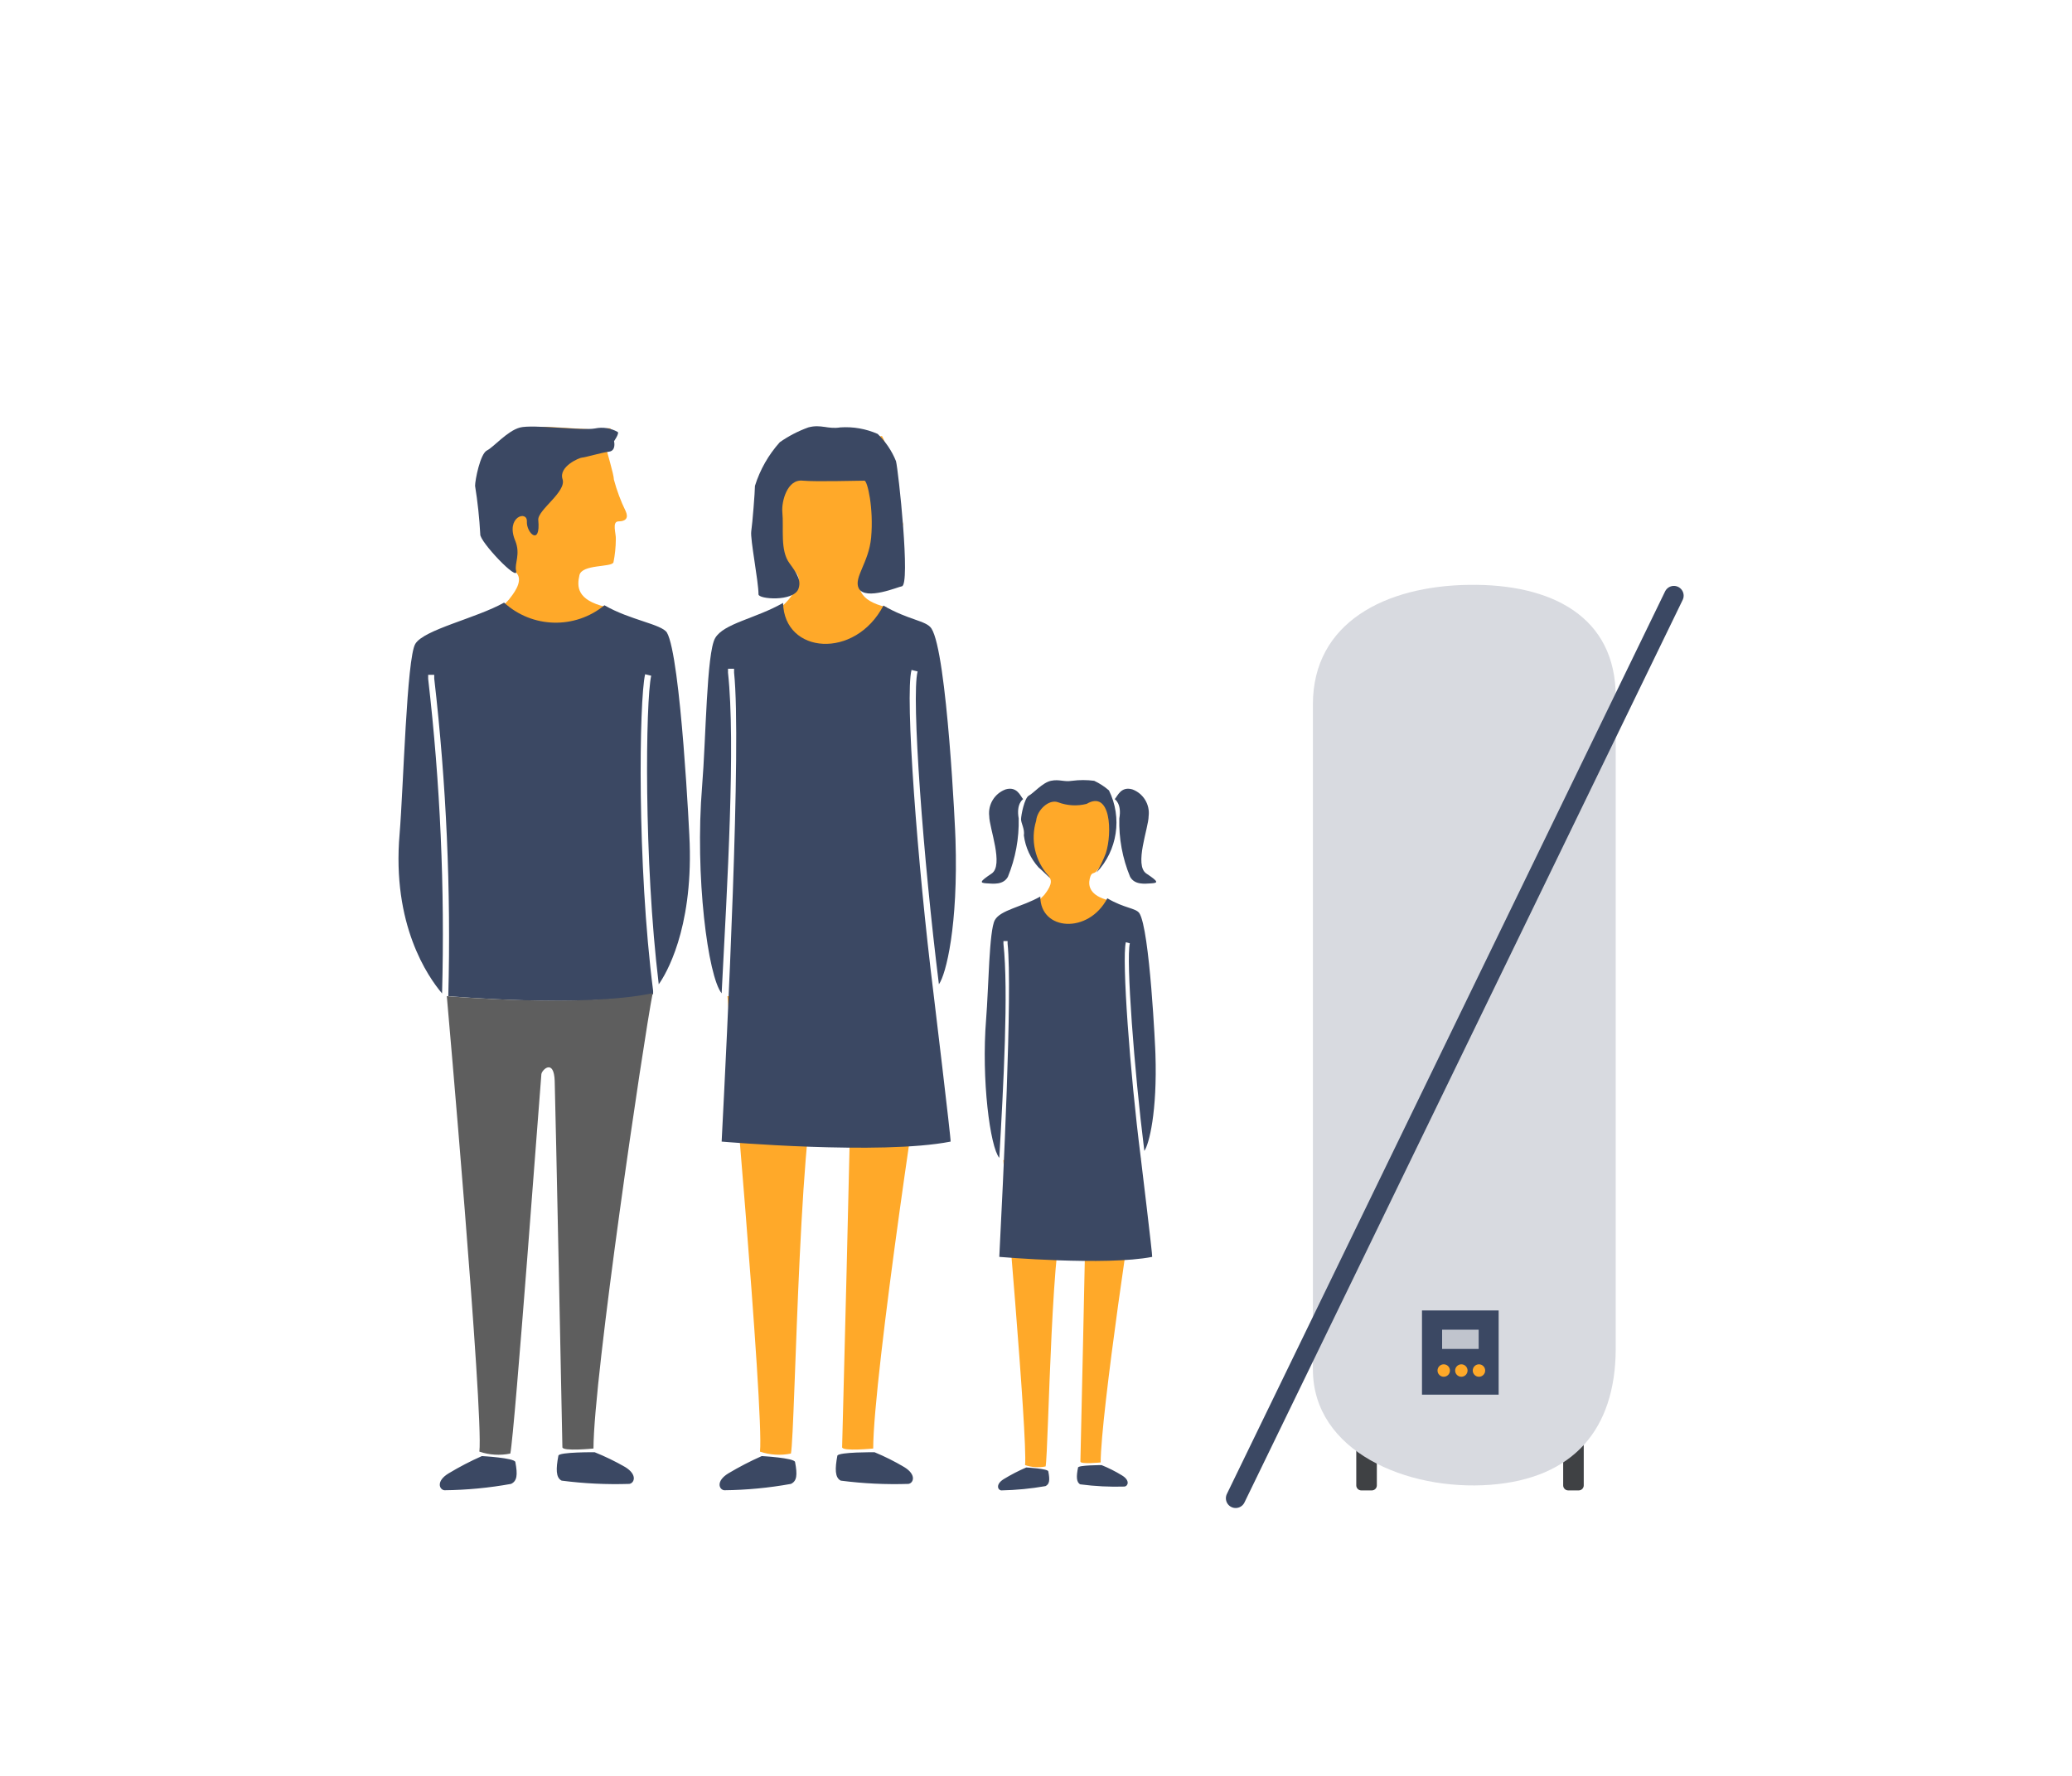
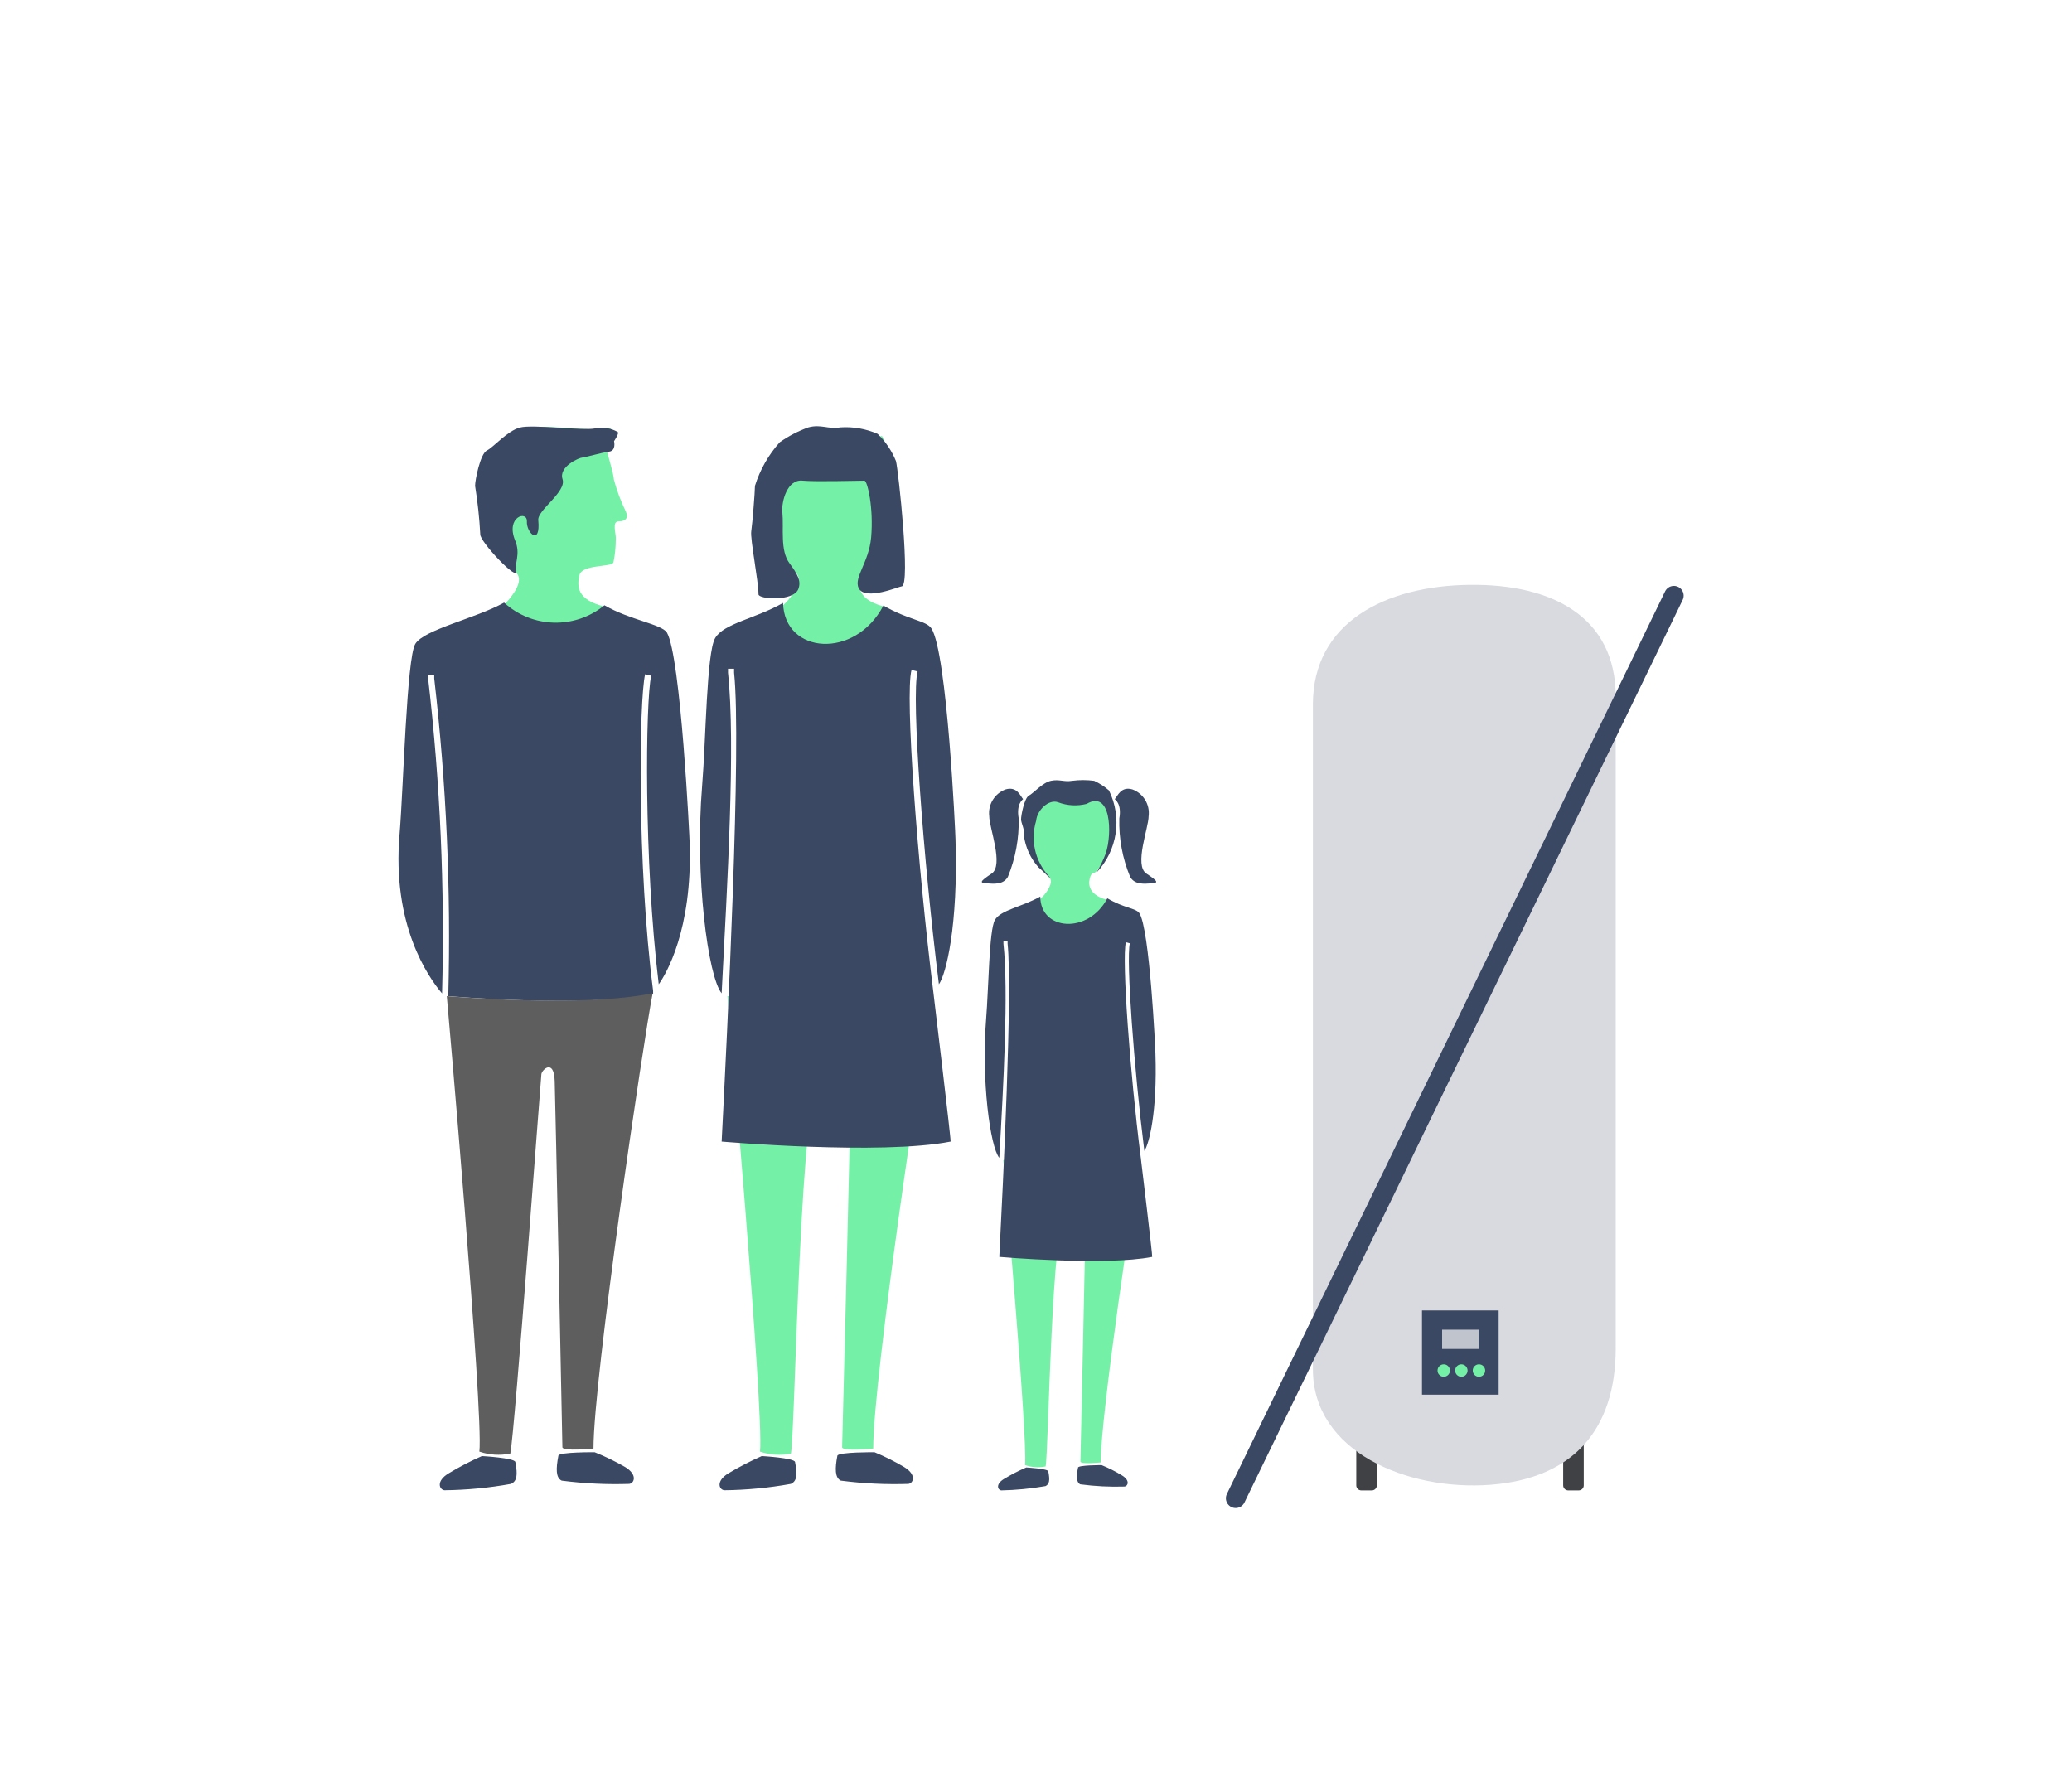
<svg xmlns="http://www.w3.org/2000/svg" id="Calque_1" data-name="Calque 1" viewBox="0 0 140 120">
  <defs>
-     <style>.cls-1{fill:#3f4144}.cls-3{fill:#3b4863}.cls-4{fill:#ffa929}</style>
+     <style>.cls-1{fill:#3f4144}.cls-3{fill:#3b4863}.cls-4{fill:#74f0a7}</style>
  </defs>
  <rect class="cls-1" x="91.64" y="97.38" width="1.39" height="3.33" rx=".34" />
  <rect class="cls-1" x="105.62" y="97.38" width="1.39" height="3.33" rx=".34" />
  <path d="M100.71 100.33c-5.65.43-12-2.27-12-7.79V47.59c0-5.52 4.89-8 10.55-8.07 5.59-.08 9.91 2.15 9.91 7.56v44.1c-.03 5.41-2.86 8.72-8.46 9.15z" fill="#d8dae0" />
  <path class="cls-3" d="M96.08 88.55h5.18v5.69h-5.18z" />
  <circle class="cls-4" cx="98.74" cy="92.61" r=".42" />
  <circle class="cls-4" cx="99.93" cy="92.61" r=".42" />
  <circle class="cls-4" cx="97.55" cy="92.61" r=".42" />
  <path fill="#c0c4cd" d="M97.44 89.85h2.47v1.3h-2.47z" />
  <path class="cls-4" d="M33.56 41.31a7.54 7.54 0 0 0 .83-.8c.21-.28 1-1.19.53-1.77s-1.48-1.31-1.86-1.86c-.61-.86-.91-5.06 0-6a5.73 5.73 0 0 1 2.85-2c1.09-.16 4.26.26 4.9.1s.51.13.32.29.19.32.19.32a6.43 6.43 0 0 0-.35.7c0 .13.51 1.77.51 2.12a11.88 11.88 0 0 0 .8 2.14c.2.45 0 .68-.48.68s-.16.83-.19 1.22a8.18 8.18 0 0 1-.16 1.55c-.13.35-2.13.11-2.3.87s-.19 1.67 1.77 2.14a5.54 5.54 0 0 1-3.79 1.82 6 6 0 0 1-3.57-1.52z" />
  <path class="cls-3" d="M44 45.66l-.41-.1c-.41 1.75-.55 12.91.54 21.39v.23c-4.71.93-13.84.13-13.84.13a152.53 152.53 0 0 0-.95-21.46v-.25h-.41v.27a149.85 149.85 0 0 1 .94 21.26c-.96-1.13-3.4-4.65-2.87-10.78.26-3.15.48-11.87 1.06-12.84s4.11-1.73 6-2.79a5.18 5.18 0 0 0 6.78.18c1.73 1 3.84 1.27 4.22 1.84C46 44.35 46.6 56.68 46.6 57c.19 5.84-1.61 8.84-2.09 9.51-1.02-8.38-.89-19.17-.51-20.85z" />
  <path d="M40.1 97.88c0-4.75 3.37-27.55 4-30.77-4.65 1-13.91.2-13.91.2s2.49 28.17 2.2 30.78a4 4 0 0 0 2.09.13c.3-1.41 2.06-25.34 2.1-25.64s.85-1.07.9.47.52 24.44.52 24.74 2.1.09 2.1.09z" fill="#5e5e5e" />
  <path class="cls-3" d="M32.56 98.39a20 20 0 0 0-2.25 1.17c-.86.52-.63 1.09-.29 1.14a27.07 27.07 0 0 0 4.51-.43c.4-.19.46-.59.29-1.48-.06-.28-2.26-.4-2.26-.4zm7.62-.26a16.29 16.29 0 0 1 2.06 1c.85.52.62 1.09.28 1.14a28.31 28.31 0 0 1-4.57-.22c-.4-.2-.39-.8-.22-1.69.05-.25 2.45-.23 2.45-.23zm-5.31-59.57c.23.87-2.5-2-2.42-2.47a31.37 31.37 0 0 0-.35-3.26c0-.4.35-2.17.8-2.39s1.37-1.32 2.23-1.55 4.22.23 5.08.06a2.19 2.19 0 0 1 1.51.23c.17.06-.23.63-.23.63s.16.65-.34.71-1.65.4-1.82.4-1.6.6-1.32 1.46-1.7 2.08-1.64 2.76c.17 1.79-.81.88-.77.1s-1.46-.32-.79 1.29c.38.92-.06 1.55.06 2.03z" />
  <path class="cls-4" d="M52.47 41.31a7.73 7.73 0 0 0 .82-.8c.21-.28 1-1.19.53-1.77s-1.47-1.31-1.82-1.86c-.61-.86-.91-5.06 0-6a5.77 5.77 0 0 1 2.85-2c1.09-.16 2.73.47 3.37.31s.77.22.57.38.8-.11.8-.11a3.49 3.49 0 0 1 .33.83c0 .13.51 1.77.51 2.12a12.59 12.59 0 0 0 .41 2.51c.19.45.32.69-.13.69s-.21.49-.24.87a9 9 0 0 1-.26 1.66c-.12.36-1.91 0-2.08.75s-.2 1.67 1.77 2.14c0 0-1.9 3.34-4 3.24s-3.43-2.96-3.43-2.96zM59 97.88c0-4.75 3.37-27.55 4.06-30.77-4.66 1-13.91.2-13.91.2s2.49 28.17 2.2 30.78a4 4 0 0 0 2.09.13c.3-1.41.59-25.47 2.09-25.64.31 0 1.89-1.11 1.94.44s-.57 24.47-.57 24.77 2.1.09 2.1.09z" />
  <path class="cls-3" d="M62 45.37l-.41-.1C61.13 47 62 58.47 63.06 67c0 0 1.22 10.13 1.17 10.14-4.71.93-15.47 0-15.47 0 .38-7.4 1.35-26.84.84-31.69v-.26h-.41v.27c.52 4.8-.05 14.33-.43 21.66-.92-1.12-1.82-7.91-1.32-14 .26-3.15.3-9 .88-10s2.74-1.32 4.59-2.38c.08 3.47 4.87 3.84 6.78.18 1.73 1 2.87 1 3.24 1.54 1.07 1.61 1.63 13.94 1.63 14.25.19 5.84-.64 9.13-1.12 9.8-1.05-8.38-1.88-19.46-1.44-21.14zM51.47 98.39a20.87 20.87 0 0 0-2.26 1.17c-.85.52-.63 1.09-.28 1.14a27.07 27.07 0 0 0 4.51-.43c.4-.19.45-.59.28-1.48-.06-.28-2.25-.4-2.25-.4zm7.62-.26a15.62 15.62 0 0 1 2 1c.86.52.63 1.09.29 1.14a28.31 28.31 0 0 1-4.57-.22c-.4-.2-.4-.8-.23-1.69.11-.25 2.51-.23 2.51-.23zm-7.84-57.97c0-.89-.57-3.74-.49-4.26s.25-2.67.25-3.07a8 8 0 0 1 1.68-2.95 8.2 8.2 0 0 1 1.93-1c.86-.23 1.31.14 2.16 0a5.36 5.36 0 0 1 2.52.44 5.34 5.34 0 0 1 1.24 1.84c.16.62 1 8.41.39 8.46-.16 0-2.46 1-2.91.13-.35-.73.68-1.72.84-3.42.18-2-.25-3.84-.45-3.85-.52 0-3.26.08-4.16 0-1.07-.13-1.45 1.43-1.39 2.11.11 1.12-.17 2.6.49 3.48.51.69.81 1.17.59 1.74-.36.86-2.7.68-2.69.35z" />
  <path class="cls-4" d="M70 61a5.48 5.48 0 0 0 .56-.53c.14-.19.65-.8.35-1.18s-.73-.9-1-1.26c-.41-.58-.86-3.37-.27-4a5.29 5.29 0 0 1 2.55-1 7.06 7.06 0 0 1 2.73.62c0 .08.5 2.88 0 4a5.94 5.94 0 0 1-.86 1.25c-.18.17-.32 0-.43.48s0 1.14 1.29 1.46c0 0-1.27 2.23-2.66 2.17S70 61 70 61zm4.37 37.82c0-3.17 2.25-18.41 2.71-20.56-3.11.66-9.29.13-9.29.13S69.45 97.22 69.26 99a2.67 2.67 0 0 0 1.39.09c.2-1 .4-17 1.4-17.14.2 0 1.27-.73 1.29.3S73 98.56 73 98.76s1.37.06 1.37.06z" />
  <path class="cls-3" d="M76.34 63.74l-.27-.07c-.28 1.16.28 8.82 1 14.48 0 0 .82 6.77.78 6.78-3.14.62-10.33 0-10.33 0 .25-4.94.9-17.93.56-21.17v-.17h-.28v.18c.35 3.21 0 9.57-.28 14.47-.62-.74-1.22-5.28-.89-9.38.17-2.1.2-6 .59-6.69s1.83-.88 3.07-1.59c0 2.32 3.25 2.56 4.53.12 1.15.68 1.91.65 2.16 1 .71 1.07 1.09 9.31 1.09 9.52.13 3.9-.43 6.1-.75 6.55-.69-5.51-1.24-12.91-.98-14.03zm-7 35.42a12.3 12.3 0 0 0-1.51.78c-.57.35-.42.73-.19.77a19.64 19.64 0 0 0 3-.29c.27-.13.31-.4.19-1-.03-.18-1.49-.26-1.49-.26zm5.09-.16a9.2 9.2 0 0 1 1.37.69c.57.34.42.72.19.76a18.5 18.5 0 0 1-3-.15c-.27-.14-.27-.54-.15-1.13-.02-.17 1.59-.17 1.59-.17zm-4.25-40.38a4 4 0 0 1-1-2.17c.07-.42-.19-.82-.19-1.09s.23-1.45.53-1.6.92-.88 1.49-1 .86.09 1.43 0a5.75 5.75 0 0 1 1.49 0 4.27 4.27 0 0 1 1 .65 4.91 4.91 0 0 1-.84 5.55 8.5 8.5 0 0 0 .63-1.31c.44-1.37.34-4.3-1.3-3.33a3.21 3.21 0 0 1-1.93-.11c-.62-.23-1.42.53-1.48 1.25a3.85 3.85 0 0 0 .83 3.71c.4.49-.48-.42-.66-.55zM69.13 54c-.19-.22-.41-.88-1.18-.66a1.71 1.71 0 0 0-1.11 1.81c0 .79 1 3.32.16 3.88s-.8.63-.33.66 1.12.11 1.43-.44a9.77 9.77 0 0 0 .73-3.95c-.18-1 .3-1.3.3-1.3z" />
  <path class="cls-3" d="M75.32 54c.2-.22.42-.88 1.19-.66a1.7 1.7 0 0 1 1.1 1.81c0 .79-1 3.32-.15 3.88s.79.63.33.66-1.12.11-1.43-.44a9.61 9.61 0 0 1-.73-3.95c.18-1-.31-1.3-.31-1.3z" />
  <path fill="none" stroke="#3b4863" stroke-linecap="round" stroke-miterlimit="10" stroke-width="1.32" d="M83.49 101.24l29.61-60.99" />
</svg>
